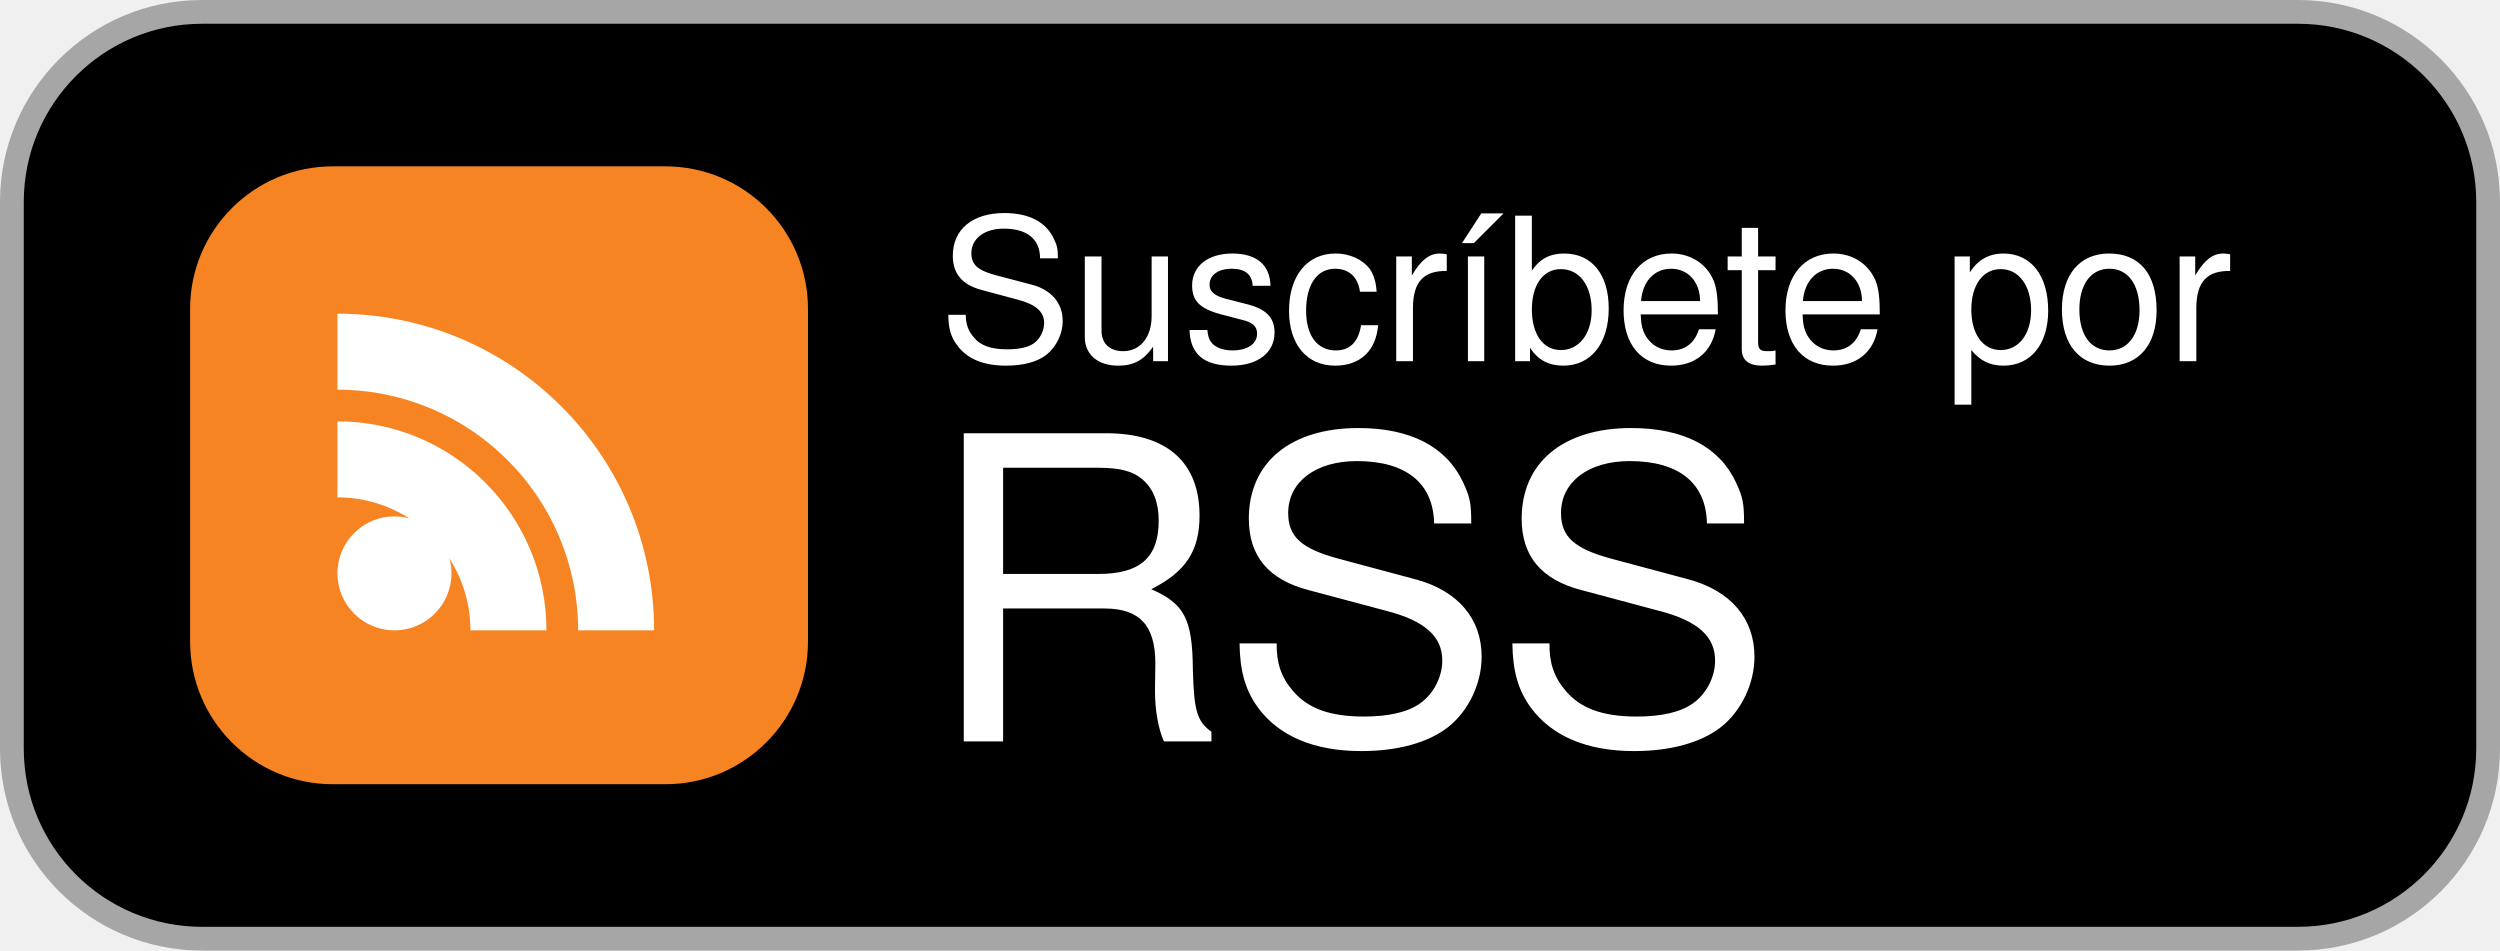
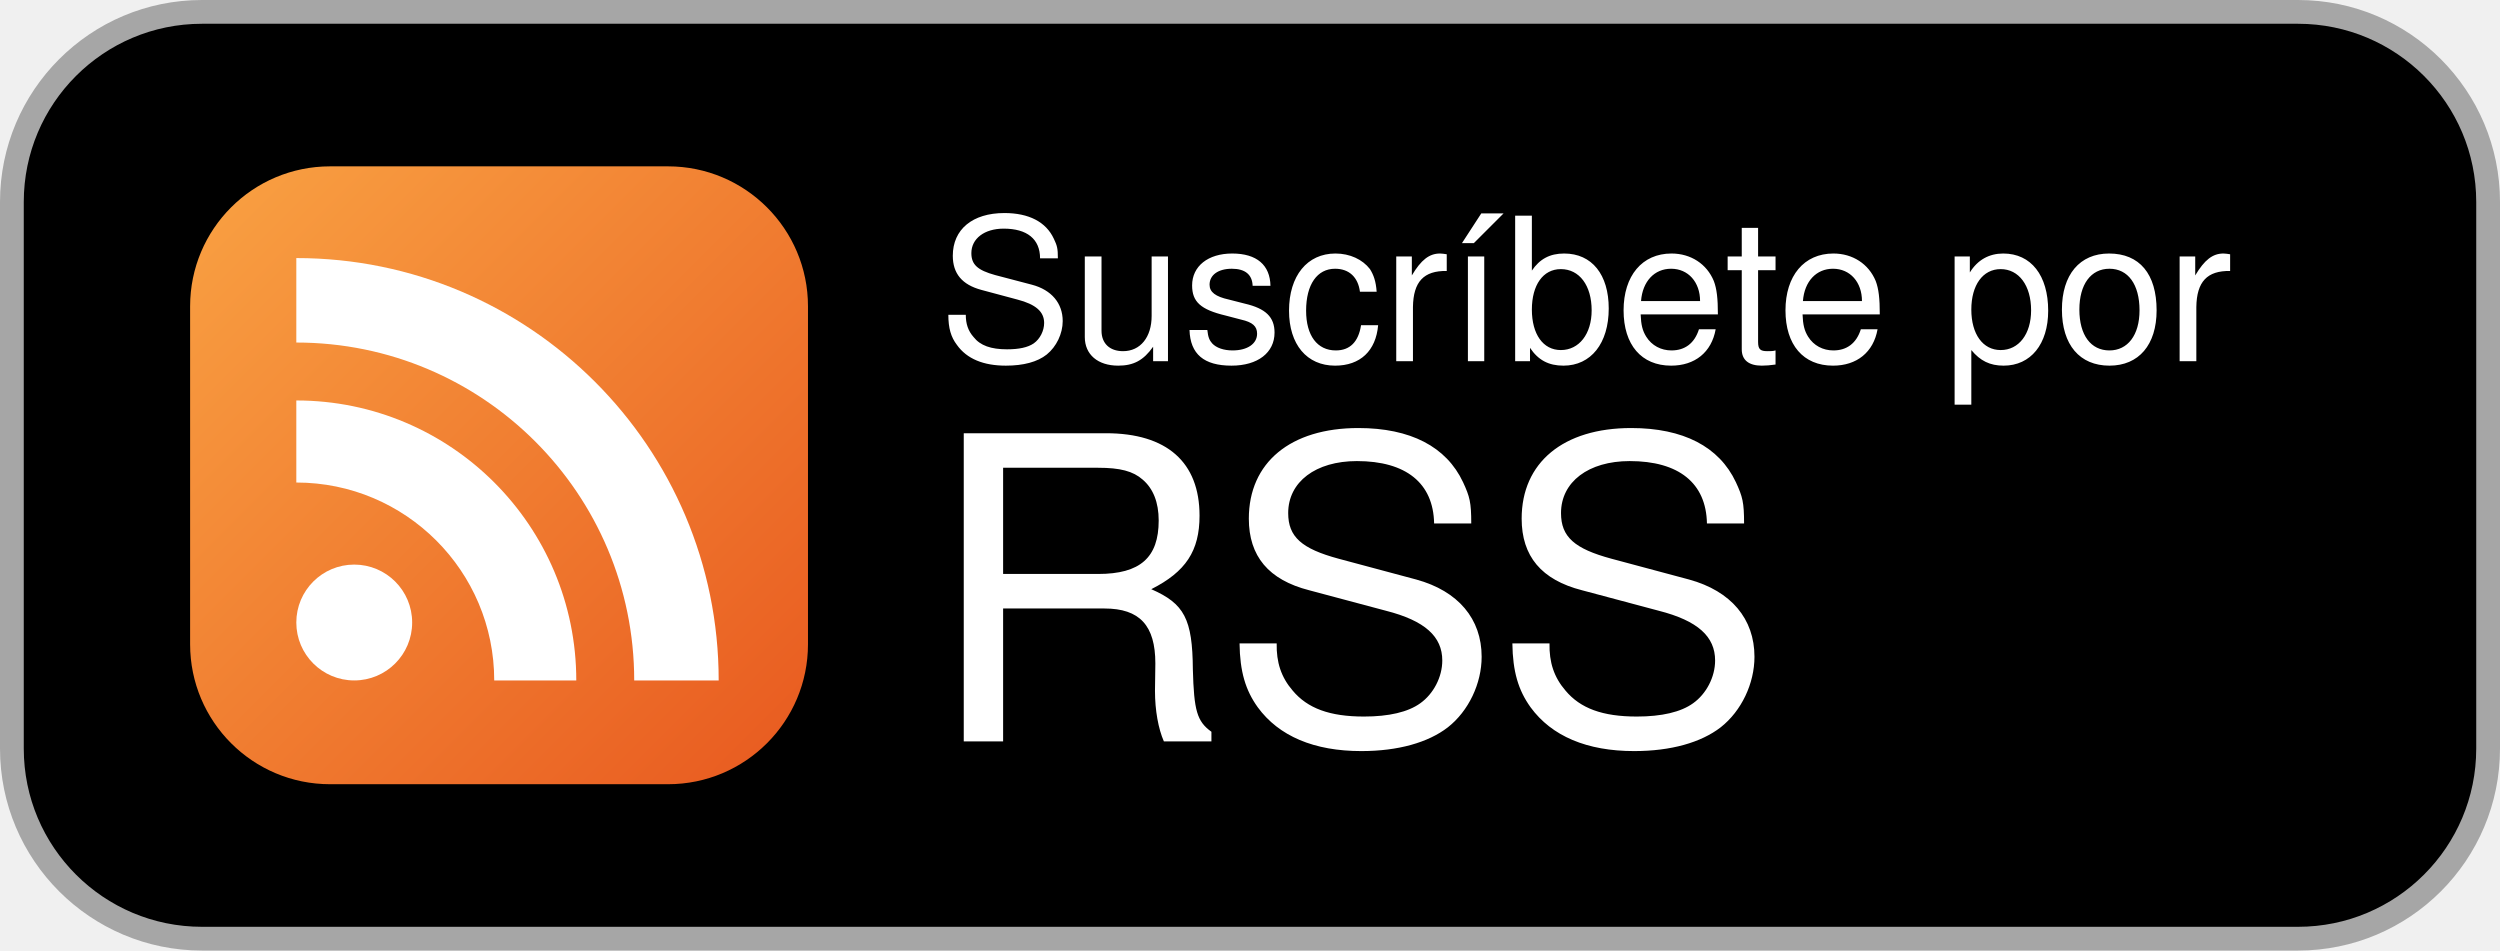
<svg xmlns="http://www.w3.org/2000/svg" width="105.2" height="40" viewBox="0 0 105.2 40">
  <rect x="0.5" y="0.5" width="104.2" height="39" rx="8" fill="#000" stroke="#A6A6A6" />
-   <rect x="8" y="7" width="26" height="26" rx="6" fill="#F78422" />
-   <g transform="translate(14.2 13.2) scale(0.0533)" fill="#fff">
-     <circle cx="45" cy="205" r="45" />
-     <path d="M0 85v60a105 105 0 0 1 105 105h60A165 165 0 0 0 0 85z" />
-     <path d="M0 0v60a190 190 0 0 1 190 190h60A250 250 0 0 0 0 0z" />
+   <defs>
+     <linearGradient id="rss" x1="0" y1="0" x2="1" y2="1">
+       <stop offset="0" stop-color="#F9A243" />
+       <stop offset="1" stop-color="#E8591F" />
+     </linearGradient>
+   </defs>
+   <g transform="translate(8 7) scale(0.1015625)">
+     <rect width="256" height="256" rx="58" fill="url(#rss)" />
+     <circle cx="68" cy="189" r="24" fill="#fff" />
+     <path d="M160 213h-34a82 82 0 0 0-82-82V97a116 116 0 0 1 116 116z" fill="#fff" />
+     <path d="M184 213A140 140 0 0 0 44 73V38a175 175 0 0 1 175 175z" fill="#fff" />
  </g>
  <text x="39.5" y="15.2" fill="#fff" font-family="-apple-system, BlinkMacSystemFont, 'SF Pro Display', 'Helvetica Neue', Helvetica, Arial, sans-serif" font-size="8.4">Suscríbete por</text>
  <text x="38.9" y="31.2" fill="#fff" font-family="-apple-system, BlinkMacSystemFont, 'SF Pro Display', 'Helvetica Neue', Helvetica, Arial, sans-serif" font-size="17.8" font-weight="400" letter-spacing="-0.2">RSS</text>
</svg>
